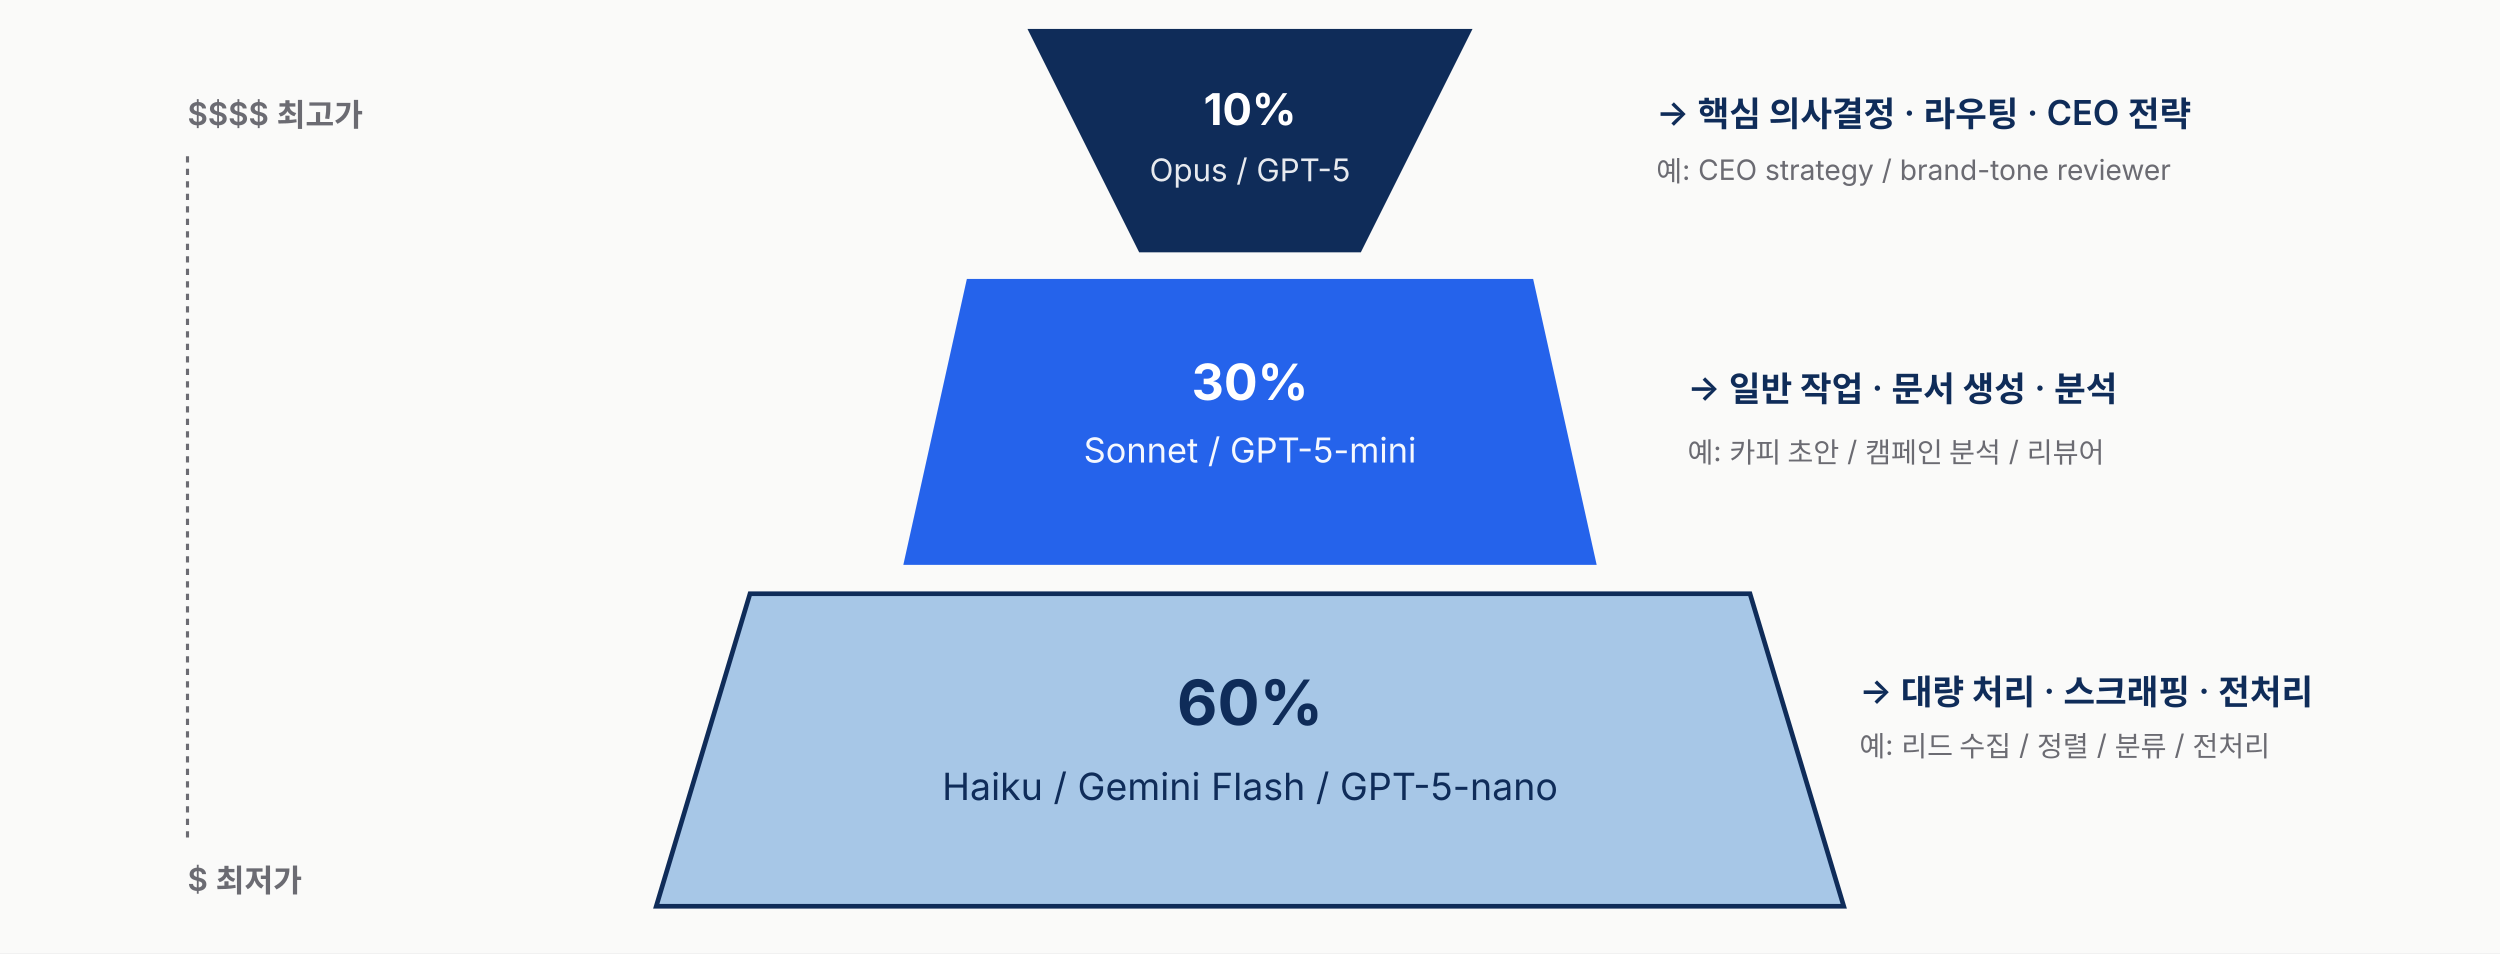
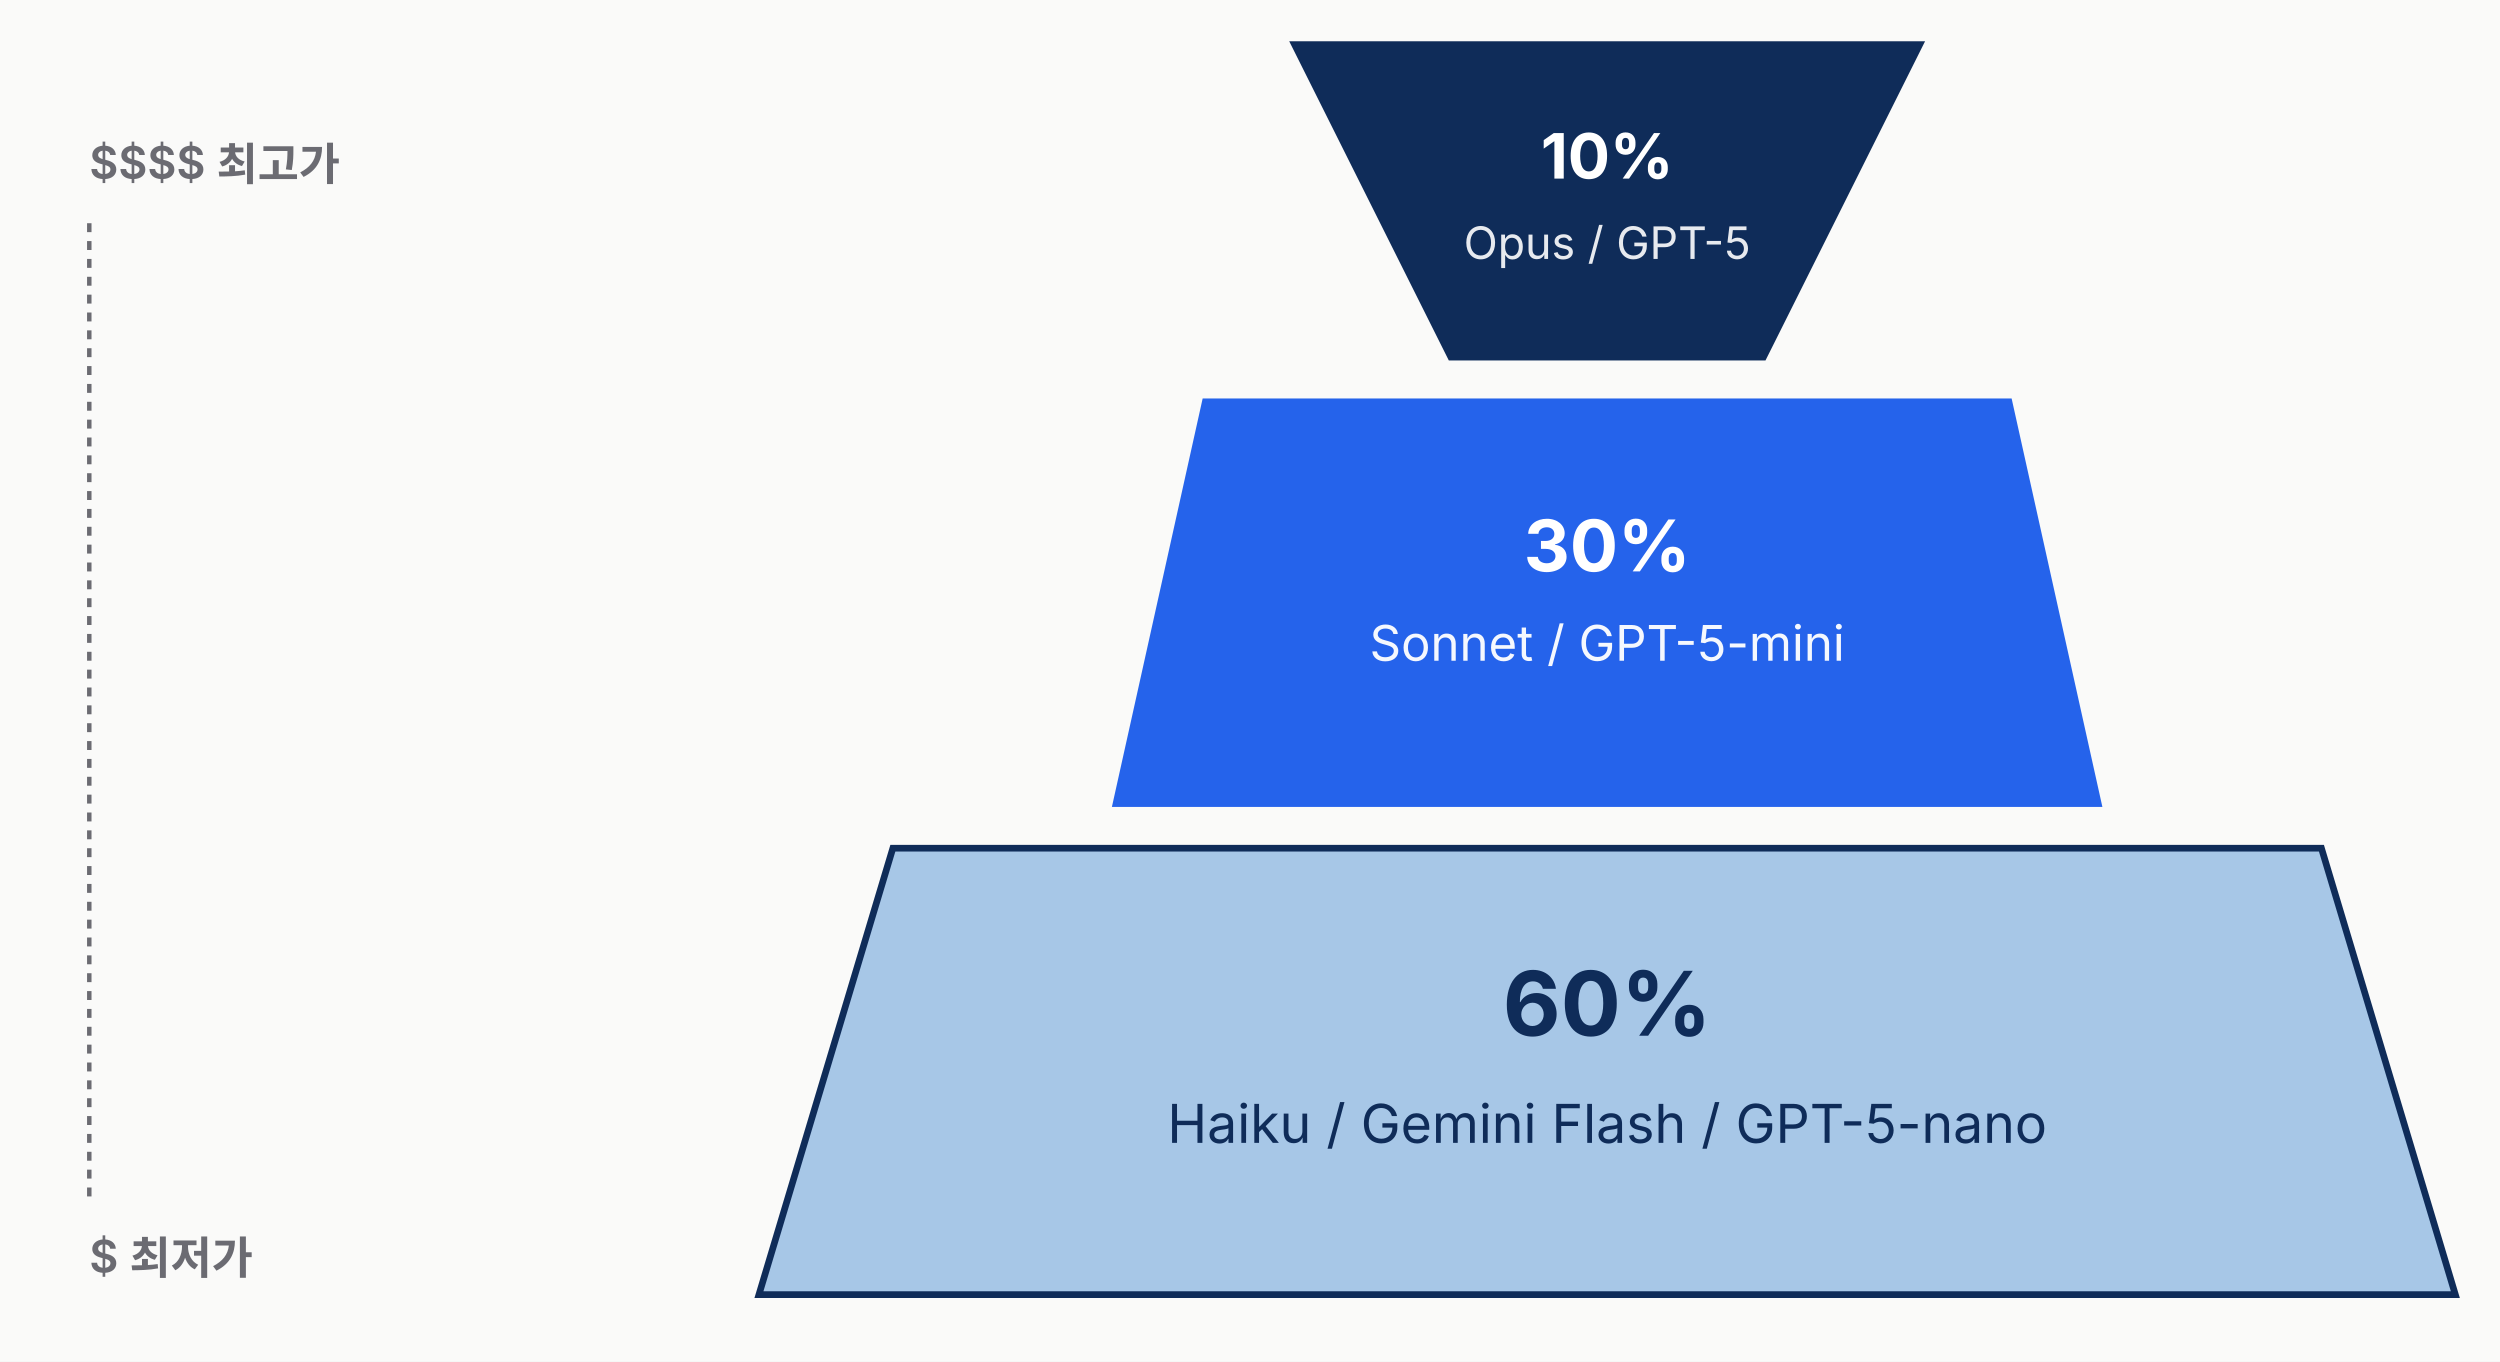
- <svg xmlns="http://www.w3.org/2000/svg" viewBox="0 80 800 305" font-family="-apple-system, 'Segoe UI', 'Noto Sans KR', sans-serif">
-   <rect x="0" y="80" width="800" height="305" fill="#FAFAF9" />
+ <svg xmlns="http://www.w3.org/2000/svg" viewBox="40 80 560 305" font-family="-apple-system, 'Segoe UI', 'Noto Sans KR', sans-serif">
+   <rect x="40" y="80" width="560" height="305" fill="#FAFAF9" />
  <polygon points="330,90 470,90 435,160 365,160" fill="#0F2C59" stroke="#0F2C59" stroke-width="1.5" />
  <text x="400" y="120" font-size="14" font-weight="700" text-anchor="middle" fill="#FFFFFF">10%</text>
  <text x="400" y="138" font-size="10" text-anchor="middle" fill="#FFFFFF" opacity="0.9">Opus / GPT-5</text>
-   <text x="530" y="120" font-size="11" font-weight="600" fill="#0F2C59">→ 핵심 의사결정 · 라우팅 · CEO 전략</text>
-   <text x="530" y="138" font-size="9" fill="#6B6B72">예: CEO strategy / brand-tone reviewer</text>
  <polygon points="310,170 490,170 510,260 290,260" fill="#2563EB" stroke="#2563EB" stroke-width="1.5" />
  <text x="400" y="208" font-size="16" font-weight="700" text-anchor="middle" fill="#FFFFFF">30%</text>
  <text x="400" y="228" font-size="11" text-anchor="middle" fill="#FFFFFF" opacity="0.95">Sonnet / GPT-5-mini</text>
-   <text x="540" y="208" font-size="11" font-weight="600" fill="#0F2C59">→ 일반 작업 · 문서 생성 · 분석</text>
-   <text x="540" y="228" font-size="9" fill="#6B6B72">예: 카피 초안 / 캠페인 분석 / 리뷰어</text>
  <polygon points="240,270 560,270 590,370 210,370" fill="#A7C7E7" stroke="#0F2C59" stroke-width="1.5" />
  <text x="400" y="312" font-size="20" font-weight="700" text-anchor="middle" fill="#0F2C59">60%</text>
  <text x="400" y="336" font-size="12" text-anchor="middle" fill="#0F2C59">Haiku / Gemini Flash / GPT-5-nano</text>
-   <text x="595" y="305" font-size="11" font-weight="600" fill="#0F2C59">→ 대량 처리 · 스크래핑 · 전처리</text>
-   <text x="595" y="322" font-size="9" fill="#6B6B72">예: 리드 수집 / 정렬 / 분류 / 전처리</text>
  <g>
    <text x="60" y="120" font-size="10" font-weight="600" fill="#6B6B72">$$$$ 최고가</text>
    <line x1="60" y1="130" x2="60" y2="350" stroke="#6B6B72" stroke-width="1" stroke-dasharray="2 2" />
    <text x="60" y="365" font-size="10" font-weight="600" fill="#6B6B72">$ 최저가</text>
  </g>
</svg>
